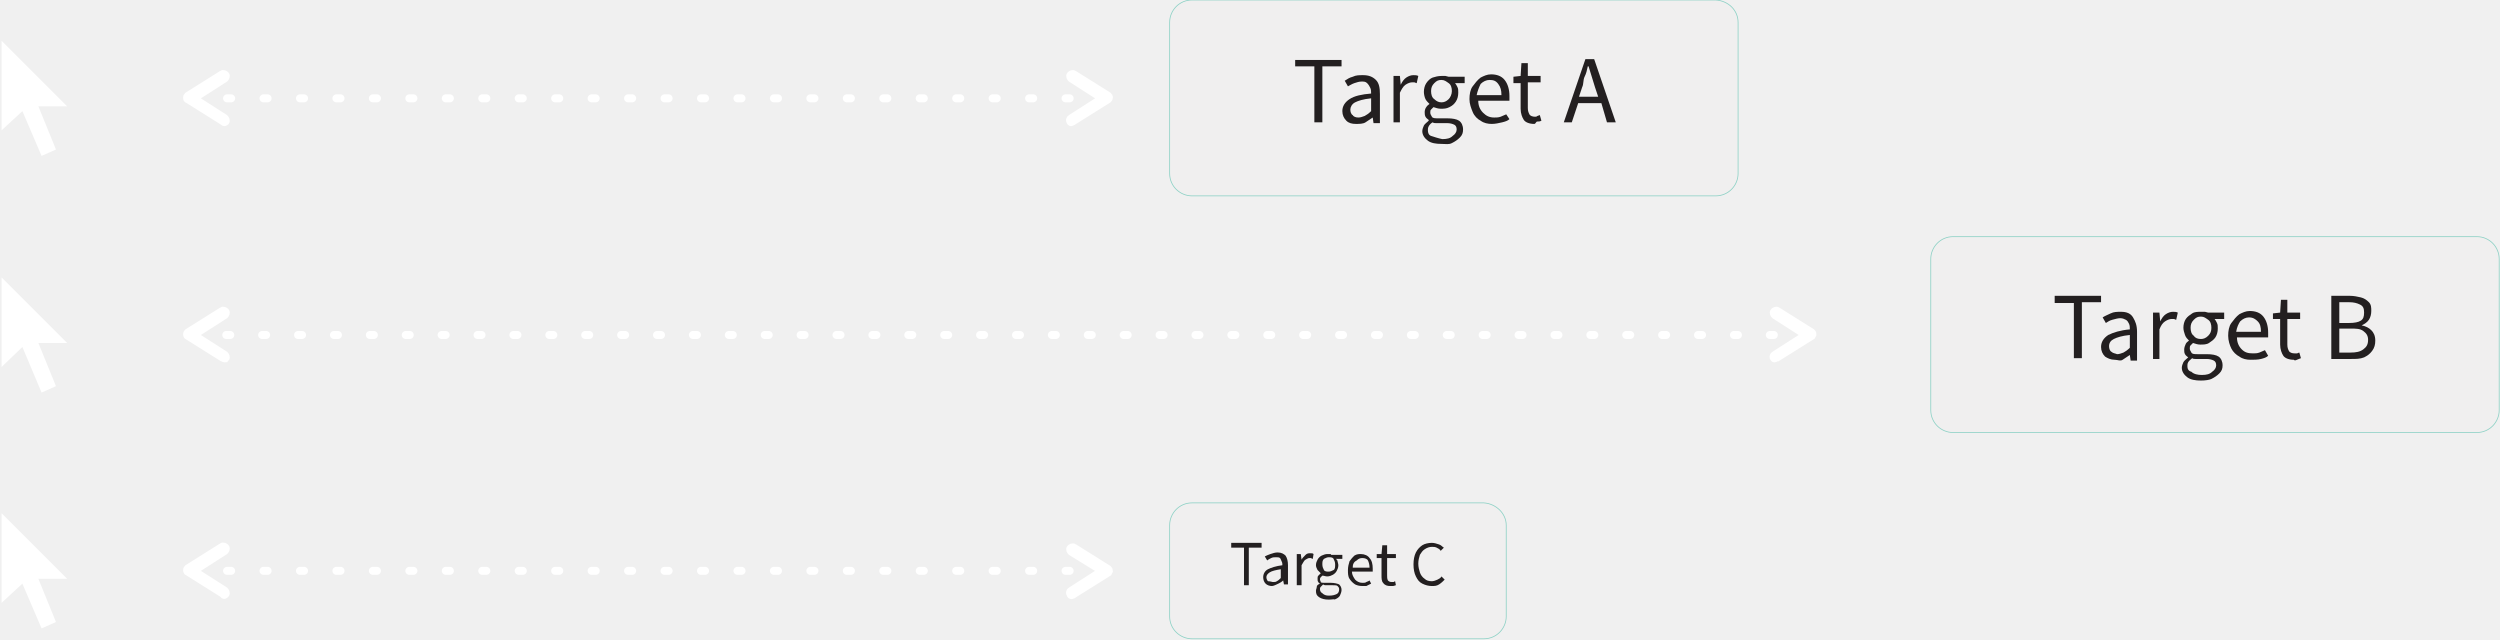
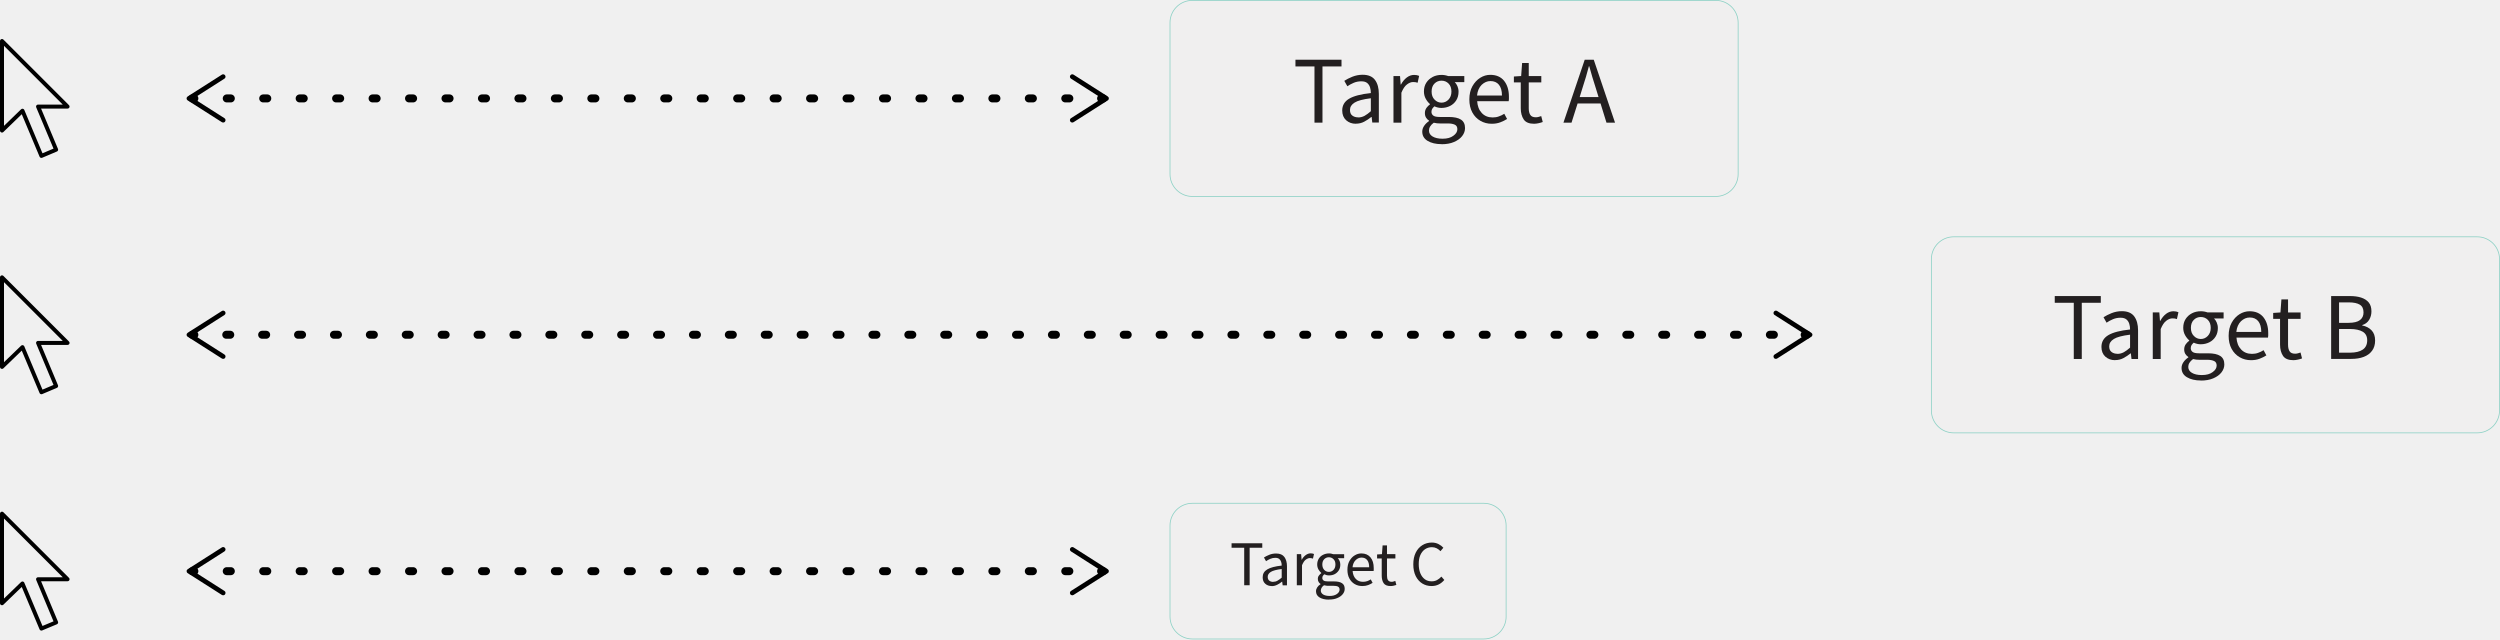
- <svg xmlns="http://www.w3.org/2000/svg" version="1.1" id="Layer_1" x="0px" y="0px" viewBox="0 0 312.7 80" style="enable-background:new 0 0 312.7 80;" xml:space="preserve">
-   <style type="text/css">
- 	.st0{fill:#F0EFEF;stroke:#8DD1C5;stroke-width:0.1;stroke-miterlimit:10;}
- 	.st1{fill:#FFFFFF;}
- 	.st2{fill:none;stroke:#FFFFFF;stroke-linecap:round;stroke-linejoin:round;}
- 	.st3{fill:none;stroke:#FFFFFF;stroke-linecap:round;stroke-linejoin:round;stroke-dasharray:0,0,0.51,4.05;}
- 	.st4{stroke:#FFFFFF;stroke-miterlimit:10;}
- 	.st5{fill:none;stroke:#FFFFFF;stroke-linecap:round;stroke-linejoin:round;stroke-dasharray:0,0,0.5,3.99;}
- 	.st6{fill:#231F20;}
- </style>
+ <svg xmlns="http://www.w3.org/2000/svg" viewBox="0 0 312.69 79.97">
  <g id="a">
-     <path class="st0" d="M217.4,2.8v18.9c0,1.5-1.2,2.8-2.8,2.8h-65.5c-1.5,0-2.8-1.2-2.8-2.8V2.8c0-1.5,1.2-2.8,2.8-2.8h65.5   C216.2,0.1,217.4,1.3,217.4,2.8z" />
-     <path class="st0" d="M312.6,32.4v18.9c0,1.5-1.2,2.8-2.8,2.8h-65.5c-1.5,0-2.8-1.2-2.8-2.8V32.4c0-1.5,1.2-2.8,2.8-2.8h65.5   C311.4,29.6,312.6,30.9,312.6,32.4z" />
-     <path class="st0" d="M188.4,65.7v11.4c0,1.5-1.2,2.8-2.8,2.8h-36.5c-1.5,0-2.8-1.2-2.8-2.8V65.7c0-1.5,1.2-2.8,2.8-2.8h36.5   C187.1,63,188.4,64.2,188.4,65.7z" />
+     <rect x="169.61" y="-23.22" width="24.52" height="71.06" rx="2.79" ry="2.79" transform="translate(194.18 -169.56) rotate(90)" fill="#f0efef" stroke="#8dd1c5" stroke-miterlimit="10" stroke-width=".1" />
+     <rect x="264.85" y="6.35" width="24.52" height="71.06" rx="2.79" ry="2.79" transform="translate(318.98 -235.23) rotate(90)" fill="#f0efef" stroke="#8dd1c5" stroke-miterlimit="10" stroke-width=".1" />
+     <rect x="158.88" y="50.42" width="16.97" height="42.04" rx="2.79" ry="2.79" transform="translate(238.8 -95.93) rotate(90)" fill="#f0efef" stroke="#8dd1c5" stroke-miterlimit="10" stroke-width=".1" />
  </g>
-   <polygon class="st1" points="8.4,13.3 0.2,5.1 0.2,16.3 2.8,13.9 5.2,19.5 7,18.7 4.8,13.3 " />
-   <g>
-     <line class="st2" x1="24.1" y1="12.3" x2="24.3" y2="12.3" />
-     <line class="st3" x1="28.4" y1="12.3" x2="135.7" y2="12.3" />
-     <line class="st2" x1="137.7" y1="12.3" x2="138" y2="12.3" />
-     <path class="st4" d="M28.2,15.2c0.1-0.1,0-0.3-0.1-0.4l-3.9-2.5l3.9-2.5c0.1-0.1,0.2-0.3,0.1-0.4c-0.1-0.1-0.3-0.2-0.4-0.1   l-4.3,2.7c-0.1,0.1-0.1,0.1-0.1,0.2s0,0.2,0.1,0.2l4.3,2.7c0,0,0.1,0.1,0.2,0.1C28,15.3,28.1,15.3,28.2,15.2z" />
-     <path class="st4" d="M133.9,15.2c-0.1-0.1-0.1-0.3,0.1-0.4l3.9-2.5L134,9.8c-0.1-0.1-0.2-0.3-0.1-0.4c0.1-0.1,0.3-0.2,0.4-0.1   l4.3,2.7c0.1,0.1,0.1,0.1,0.1,0.2s-0.1,0.2-0.1,0.2l-4.3,2.7c0,0-0.1,0.1-0.2,0.1C134,15.3,133.9,15.3,133.9,15.2z" />
-   </g>
-   <polygon class="st1" points="8.4,42.9 0.2,34.7 0.2,45.9 2.8,43.4 5.2,49.1 7,48.3 4.8,42.9 " />
-   <g>
-     <line class="st2" x1="24.1" y1="41.9" x2="24.3" y2="41.9" />
-     <line class="st5" x1="28.3" y1="41.9" x2="223.7" y2="41.9" />
-     <line class="st2" x1="225.7" y1="41.9" x2="226" y2="41.9" />
-     <path class="st4" d="M28.2,44.8c0.1-0.1,0-0.3-0.1-0.4l-3.9-2.5l3.9-2.5c0.1-0.1,0.2-0.3,0.1-0.4s-0.3-0.2-0.4-0.1l-4.3,2.7   c-0.1,0.1-0.1,0.2-0.1,0.2s0,0.2,0.1,0.2l4.3,2.7c0,0,0.1,0,0.2,0C28,44.9,28.1,44.8,28.2,44.8z" />
-     <path class="st4" d="M221.9,44.8c-0.1-0.1-0.1-0.3,0.1-0.4l3.9-2.5l-3.9-2.5c-0.1-0.1-0.2-0.3-0.1-0.4s0.3-0.2,0.4-0.1l4.3,2.7   c0.1,0.1,0.1,0.2,0.1,0.2s-0.1,0.2-0.1,0.2l-4.3,2.7c0,0-0.1,0-0.2,0C222,44.9,221.9,44.8,221.9,44.8z" />
-   </g>
-   <polygon class="st1" points="8.4,72.4 0.2,64.2 0.2,75.4 2.8,73 5.2,78.6 7,77.8 4.8,72.4 " />
-   <g>
-     <line class="st2" x1="24.1" y1="71.4" x2="24.3" y2="71.4" />
-     <line class="st3" x1="28.4" y1="71.4" x2="135.7" y2="71.4" />
-     <line class="st2" x1="137.7" y1="71.4" x2="138" y2="71.4" />
-     <path class="st4" d="M28.2,74.3c0.1-0.1,0-0.3-0.1-0.4l-3.9-2.5l3.9-2.5c0.1-0.1,0.2-0.3,0.1-0.4s-0.3-0.2-0.4-0.1l-4.3,2.7   c-0.1,0.1-0.1,0.2-0.1,0.2s0,0.2,0.1,0.2l4.3,2.7c0,0,0.1,0.1,0.2,0.1C28,74.5,28.1,74.4,28.2,74.3z" />
-     <path class="st4" d="M133.9,74.3c-0.1-0.1-0.1-0.3,0.1-0.4l3.9-2.5L134,69c-0.1-0.1-0.2-0.3-0.1-0.4c0.1-0.1,0.3-0.2,0.4-0.1   l4.3,2.7c0.1,0.1,0.1,0.2,0.1,0.2s-0.1,0.2-0.1,0.2l-4.3,2.7c0,0-0.1,0.1-0.2,0.1C134,74.5,133.9,74.4,133.9,74.3z" />
-   </g>
-   <g>
-     <path class="st6" d="M164.4,15.3v-7H162V7.5h5.8v0.8h-2.4v7H164.4L164.4,15.3z" />
-     <path class="st6" d="M169.6,15.5c-0.5,0-0.9-0.1-1.2-0.4c-0.3-0.3-0.5-0.7-0.5-1.2c0-0.6,0.3-1.1,0.9-1.5s1.5-0.6,2.7-0.7   c0-0.2,0-0.5-0.1-0.7c-0.1-0.2-0.2-0.4-0.4-0.6s-0.4-0.2-0.7-0.2s-0.6,0.1-0.9,0.2s-0.6,0.3-0.8,0.4l-0.4-0.7   c0.3-0.2,0.6-0.4,1-0.5c0.4-0.2,0.8-0.2,1.3-0.2c0.7,0,1.2,0.2,1.6,0.6s0.5,1,0.5,1.8v3.6h-0.8l-0.1-0.7h0   c-0.3,0.2-0.6,0.4-0.9,0.6S170,15.5,169.6,15.5L169.6,15.5z M169.9,14.7c0.3,0,0.5-0.1,0.8-0.2c0.2-0.1,0.5-0.3,0.8-0.6v-1.6   c-1,0.1-1.6,0.3-2,0.5c-0.4,0.2-0.6,0.6-0.6,0.9c0,0.3,0.1,0.6,0.3,0.7C169.3,14.6,169.6,14.7,169.9,14.7L169.9,14.7z" />
-     <path class="st6" d="M174.3,15.3V9.5h0.8l0.1,1.1h0c0.2-0.4,0.4-0.7,0.7-0.9s0.6-0.3,0.9-0.3c0.2,0,0.4,0,0.6,0.1l-0.2,0.9   c-0.1,0-0.2-0.1-0.3-0.1s-0.2,0-0.3,0c-0.2,0-0.5,0.1-0.8,0.3c-0.3,0.2-0.5,0.6-0.7,1v3.7L174.3,15.3L174.3,15.3z" />
-     <path class="st6" d="M180.3,18c-0.7,0-1.3-0.1-1.7-0.4s-0.7-0.7-0.7-1.2c0-0.2,0.1-0.5,0.2-0.7c0.1-0.2,0.4-0.4,0.6-0.6v-0.1   c-0.1-0.1-0.3-0.2-0.4-0.4c-0.1-0.2-0.1-0.4-0.1-0.6c0-0.2,0.1-0.5,0.2-0.6c0.1-0.2,0.3-0.3,0.4-0.4V13c-0.2-0.2-0.4-0.4-0.5-0.6   s-0.2-0.6-0.2-0.9c0-0.4,0.1-0.8,0.3-1.1s0.5-0.6,0.8-0.7s0.7-0.2,1.1-0.2c0.2,0,0.3,0,0.5,0c0.1,0,0.3,0.1,0.4,0.1h2v0.8h-1.2   c0.1,0.1,0.2,0.3,0.3,0.5s0.1,0.4,0.1,0.7c0,0.4-0.1,0.8-0.3,1.1c-0.2,0.3-0.4,0.5-0.8,0.7s-0.7,0.2-1.1,0.2   c-0.3,0-0.6-0.1-0.9-0.2c-0.1,0.1-0.2,0.2-0.3,0.3c-0.1,0.1-0.1,0.2-0.1,0.4c0,0.2,0.1,0.3,0.2,0.5s0.4,0.2,0.8,0.2h1.1   c0.7,0,1.2,0.1,1.5,0.3s0.5,0.6,0.5,1.1c0,0.4-0.1,0.7-0.4,1s-0.6,0.5-1,0.7S180.9,18,180.3,18L180.3,18z M180.4,17.4   c0.6,0,1-0.1,1.3-0.4c0.3-0.2,0.5-0.5,0.5-0.8c0-0.3-0.1-0.5-0.3-0.6s-0.5-0.2-0.9-0.2h-1c-0.1,0-0.2,0-0.4,0c-0.1,0-0.3,0-0.4-0.1   c-0.2,0.1-0.4,0.3-0.5,0.5s-0.1,0.3-0.1,0.5c0,0.3,0.1,0.6,0.4,0.7S179.9,17.3,180.4,17.4L180.4,17.4z M180.3,12.8   c0.3,0,0.6-0.1,0.9-0.4c0.2-0.2,0.4-0.6,0.4-1s-0.1-0.8-0.4-1s-0.5-0.4-0.9-0.4s-0.6,0.1-0.9,0.4s-0.4,0.6-0.4,1s0.1,0.8,0.4,1   C179.7,12.7,180,12.8,180.3,12.8L180.3,12.8z" />
-     <path class="st6" d="M186.6,15.5c-0.5,0-1-0.1-1.4-0.4c-0.4-0.2-0.8-0.6-1-1.1s-0.4-1-0.4-1.6s0.1-1.2,0.4-1.6s0.6-0.8,1-1.1   c0.4-0.2,0.8-0.4,1.3-0.4c0.7,0,1.3,0.2,1.7,0.7c0.4,0.5,0.6,1.2,0.6,2c0,0.1,0,0.2,0,0.3s0,0.2,0,0.3h-3.9c0,0.6,0.2,1.1,0.6,1.5   s0.8,0.6,1.4,0.6c0.3,0,0.5,0,0.8-0.1c0.2-0.1,0.5-0.2,0.7-0.3l0.4,0.6c-0.2,0.2-0.5,0.3-0.9,0.4S187,15.5,186.6,15.5z M184.7,11.9   h3.1c0-0.6-0.1-1-0.4-1.4s-0.6-0.5-1.1-0.5c-0.4,0-0.8,0.2-1.1,0.5C185,10.9,184.8,11.4,184.7,11.9L184.7,11.9z" />
-     <path class="st6" d="M191.9,15.5c-0.6,0-1.1-0.2-1.3-0.5s-0.4-0.8-0.4-1.4v-3.2h-0.9V9.6l0.9-0.1l0.1-1.6h0.8v1.6h1.6v0.8h-1.6v3.2   c0,0.4,0.1,0.6,0.2,0.8c0.1,0.2,0.4,0.3,0.7,0.3c0.1,0,0.2,0,0.3-0.1c0.1,0,0.2-0.1,0.3-0.1l0.2,0.7c-0.2,0.1-0.3,0.1-0.5,0.1   S192.1,15.5,191.9,15.5z" />
-     <path class="st6" d="M195.6,15.3l2.7-7.9h1.1l2.7,7.9h-1.1l-0.7-2.4h-2.9l-0.8,2.4H195.6L195.6,15.3z M197.9,10.9l-0.4,1.2h2.4   l-0.4-1.2c-0.1-0.4-0.3-0.9-0.4-1.3c-0.1-0.4-0.3-0.9-0.4-1.3h-0.1c-0.1,0.5-0.2,0.9-0.4,1.3S198.1,10.5,197.9,10.9z" />
-   </g>
-   <g>
-     <path class="st6" d="M259.4,44.9v-7H257V37h5.8v0.8h-2.4v7H259.4L259.4,44.9z" />
-     <path class="st6" d="M264.5,45c-0.5,0-0.9-0.2-1.2-0.4c-0.3-0.3-0.5-0.7-0.5-1.2c0-0.6,0.3-1.1,0.9-1.5c0.6-0.3,1.5-0.6,2.7-0.7   c0-0.2,0-0.5-0.1-0.7c-0.1-0.2-0.2-0.4-0.4-0.5c-0.2-0.1-0.4-0.2-0.7-0.2s-0.6,0.1-1,0.2s-0.6,0.3-0.8,0.4l-0.4-0.7   c0.3-0.2,0.6-0.3,1-0.5c0.4-0.2,0.8-0.2,1.3-0.2c0.7,0,1.2,0.2,1.5,0.7s0.5,1,0.5,1.8v3.6h-0.8l-0.1-0.7h0   c-0.3,0.2-0.6,0.4-0.9,0.6S264.9,45,264.5,45L264.5,45z M264.8,44.3c0.3,0,0.5-0.1,0.8-0.2c0.2-0.1,0.5-0.3,0.8-0.6v-1.6   c-1,0.1-1.6,0.3-2,0.5c-0.4,0.2-0.6,0.5-0.6,0.9c0,0.3,0.1,0.6,0.3,0.7C264.3,44.2,264.6,44.2,264.8,44.3L264.8,44.3z" />
-     <path class="st6" d="M269.3,44.9v-5.8h0.8l0.1,1.1h0c0.2-0.4,0.4-0.7,0.7-0.9s0.6-0.3,0.9-0.3c0.2,0,0.4,0,0.6,0.1l-0.2,0.9   c-0.1,0-0.2-0.1-0.3-0.1s-0.2,0-0.3,0c-0.2,0-0.5,0.1-0.8,0.3c-0.3,0.2-0.5,0.5-0.7,1v3.7H269.3L269.3,44.9z" />
-     <path class="st6" d="M275.3,47.6c-0.7,0-1.3-0.1-1.7-0.4s-0.7-0.7-0.7-1.2c0-0.2,0.1-0.5,0.2-0.7c0.1-0.2,0.4-0.4,0.6-0.6v0   c-0.1-0.1-0.3-0.2-0.4-0.4s-0.1-0.3-0.1-0.6c0-0.2,0.1-0.5,0.2-0.7c0.1-0.2,0.3-0.3,0.4-0.4v0c-0.2-0.2-0.4-0.4-0.5-0.7   s-0.2-0.6-0.2-0.9c0-0.4,0.1-0.8,0.3-1.1s0.5-0.5,0.8-0.7s0.7-0.2,1.1-0.2c0.2,0,0.3,0,0.5,0c0.1,0,0.3,0.1,0.4,0.1h2v0.8h-1.2   c0.1,0.1,0.2,0.3,0.3,0.5s0.1,0.4,0.1,0.7c0,0.4-0.1,0.8-0.3,1.1c-0.2,0.3-0.5,0.5-0.8,0.7c-0.3,0.2-0.7,0.2-1.1,0.2   c-0.3,0-0.6-0.1-0.9-0.2c-0.1,0.1-0.2,0.2-0.3,0.3c-0.1,0.1-0.1,0.2-0.1,0.4c0,0.2,0.1,0.3,0.2,0.5s0.4,0.2,0.8,0.2h1.1   c0.7,0,1.2,0.1,1.5,0.3s0.5,0.6,0.5,1.1c0,0.4-0.1,0.7-0.4,1s-0.6,0.5-1,0.7C276.4,47.5,275.9,47.6,275.3,47.6L275.3,47.6z    M275.4,46.9c0.6,0,1-0.1,1.3-0.4c0.3-0.2,0.5-0.5,0.5-0.8c0-0.3-0.1-0.5-0.3-0.6s-0.5-0.2-0.9-0.2h-1c-0.1,0-0.2,0-0.4,0   c-0.1,0-0.3,0-0.4-0.1c-0.2,0.2-0.4,0.3-0.5,0.5s-0.1,0.3-0.1,0.5c0,0.3,0.1,0.6,0.5,0.7C274.4,46.8,274.9,46.9,275.4,46.9   L275.4,46.9z M275.3,42.4c0.3,0,0.6-0.1,0.9-0.4s0.4-0.6,0.4-1s-0.1-0.8-0.4-1s-0.5-0.4-0.9-0.4s-0.6,0.1-0.9,0.4s-0.4,0.6-0.4,1   s0.1,0.8,0.4,1C274.6,42.3,274.9,42.4,275.3,42.4z" />
-     <path class="st6" d="M281.5,45c-0.5,0-1-0.1-1.4-0.4c-0.4-0.2-0.8-0.6-1-1s-0.4-1-0.4-1.6s0.1-1.2,0.4-1.6s0.6-0.8,1-1.1   c0.4-0.2,0.8-0.4,1.3-0.4c0.7,0,1.3,0.2,1.7,0.7c0.4,0.5,0.6,1.2,0.6,2c0,0.1,0,0.2,0,0.3s0,0.2,0,0.3h-3.9c0,0.6,0.2,1.1,0.6,1.5   c0.4,0.4,0.8,0.5,1.4,0.5c0.3,0,0.5,0,0.8-0.1c0.2-0.1,0.5-0.2,0.7-0.3l0.4,0.7c-0.2,0.2-0.5,0.3-0.9,0.4S281.9,45,281.5,45   L281.5,45z M279.7,41.5h3.1c0-0.6-0.1-1-0.4-1.3s-0.6-0.5-1.1-0.5c-0.4,0-0.8,0.2-1.1,0.5C280,40.5,279.8,40.9,279.7,41.5z" />
-     <path class="st6" d="M286.9,45c-0.6,0-1.1-0.2-1.3-0.5s-0.4-0.8-0.4-1.4v-3.2h-0.9v-0.7l0.9-0.1l0.1-1.6h0.8v1.6h1.6v0.8h-1.6v3.2   c0,0.4,0.1,0.6,0.2,0.8c0.1,0.2,0.4,0.3,0.7,0.3c0.1,0,0.2,0,0.3,0c0.1,0,0.2-0.1,0.3-0.1l0.2,0.7c-0.2,0.1-0.3,0.1-0.5,0.2   S287,45.1,286.9,45L286.9,45z" />
-     <path class="st6" d="M291.6,44.9V37h2.3c0.5,0,1,0.1,1.4,0.2c0.4,0.1,0.7,0.3,1,0.6s0.3,0.7,0.3,1.1c0,0.4-0.1,0.8-0.3,1.1   c-0.2,0.3-0.5,0.5-0.9,0.7v0c0.5,0.1,0.9,0.3,1.2,0.6s0.5,0.7,0.5,1.3c0,0.5-0.1,0.9-0.4,1.3s-0.6,0.6-1,0.8   c-0.5,0.2-1,0.2-1.6,0.2L291.6,44.9L291.6,44.9z M292.6,40.4h1.2c0.7,0,1.2-0.1,1.5-0.3c0.3-0.2,0.4-0.5,0.4-1c0-0.5-0.1-0.8-0.5-1   s-0.8-0.3-1.4-0.3h-1.2L292.6,40.4L292.6,40.4z M292.6,44.1h1.4c0.7,0,1.2-0.1,1.6-0.4s0.6-0.6,0.6-1.2c0-0.5-0.2-0.8-0.6-1.1   s-0.9-0.3-1.6-0.3h-1.4L292.6,44.1L292.6,44.1z" />
-   </g>
-   <g>
-     <path class="st6" d="M155.6,73.2v-4.7H154v-0.6h3.8v0.6h-1.6v4.7H155.6L155.6,73.2z" />
-     <path class="st6" d="M159.1,73.3c-0.3,0-0.6-0.1-0.8-0.3c-0.2-0.2-0.3-0.5-0.3-0.8c0-0.4,0.2-0.8,0.6-1s1-0.4,1.8-0.5   c0-0.2,0-0.3-0.1-0.5s-0.1-0.3-0.2-0.4c-0.1-0.1-0.3-0.1-0.5-0.1c-0.2,0-0.4,0-0.6,0.1s-0.4,0.2-0.5,0.3l-0.3-0.5   c0.2-0.1,0.4-0.2,0.7-0.3s0.6-0.2,0.9-0.2c0.5,0,0.8,0.2,1,0.4c0.2,0.3,0.3,0.7,0.3,1.2v2.4h-0.5l-0.1-0.5h0   c-0.2,0.2-0.4,0.3-0.6,0.4S159.3,73.3,159.1,73.3L159.1,73.3z M159.2,72.8c0.2,0,0.4,0,0.5-0.1c0.2-0.1,0.3-0.2,0.5-0.4v-1.1   c-0.6,0.1-1.1,0.2-1.4,0.4s-0.4,0.4-0.4,0.6c0,0.2,0.1,0.4,0.2,0.5C158.9,72.7,159.1,72.8,159.2,72.8L159.2,72.8z" />
-     <path class="st6" d="M162.2,73.2v-3.9h0.5l0.1,0.7h0c0.1-0.2,0.3-0.4,0.5-0.6s0.4-0.2,0.6-0.2c0.2,0,0.3,0,0.4,0.1l-0.1,0.6   c-0.1,0-0.1,0-0.2-0.1c-0.1,0-0.1,0-0.2,0c-0.2,0-0.3,0.1-0.5,0.2s-0.3,0.4-0.5,0.7v2.5L162.2,73.2L162.2,73.2z" />
-     <path class="st6" d="M166.2,75c-0.5,0-0.9-0.1-1.2-0.3s-0.4-0.4-0.4-0.8c0-0.2,0.1-0.3,0.1-0.5s0.2-0.3,0.4-0.4v0   c-0.1-0.1-0.2-0.1-0.2-0.2c-0.1-0.1-0.1-0.2-0.1-0.4c0-0.2,0-0.3,0.1-0.4s0.2-0.2,0.3-0.3v0c-0.1-0.1-0.2-0.2-0.4-0.4   c-0.1-0.2-0.2-0.4-0.2-0.6c0-0.3,0.1-0.5,0.2-0.7c0.1-0.2,0.3-0.4,0.5-0.5c0.2-0.1,0.5-0.2,0.7-0.2c0.1,0,0.2,0,0.3,0   c0.1,0,0.2,0,0.2,0.1h1.4v0.5h-0.8c0.1,0.1,0.2,0.2,0.2,0.3s0.1,0.3,0.1,0.5c0,0.3-0.1,0.5-0.2,0.7s-0.3,0.4-0.5,0.5   c-0.2,0.1-0.4,0.2-0.7,0.2c-0.2,0-0.4-0.1-0.6-0.1c-0.1,0.1-0.1,0.1-0.2,0.2c-0.1,0.1-0.1,0.2-0.1,0.3c0,0.1,0.1,0.2,0.1,0.3   s0.3,0.1,0.5,0.1h0.8c0.4,0,0.8,0.1,1,0.2c0.2,0.2,0.3,0.4,0.3,0.7c0,0.2-0.1,0.5-0.2,0.7s-0.4,0.4-0.7,0.5   C167,74.9,166.6,75,166.2,75L166.2,75z M166.3,74.5c0.4,0,0.7-0.1,0.9-0.2s0.3-0.3,0.3-0.6c0-0.2-0.1-0.3-0.2-0.4s-0.3-0.1-0.6-0.1   h-0.7c-0.1,0-0.2,0-0.2,0s-0.2,0-0.3-0.1c-0.1,0.1-0.2,0.2-0.3,0.3s-0.1,0.2-0.1,0.3c0,0.2,0.1,0.4,0.3,0.5   C165.7,74.5,166,74.5,166.3,74.5L166.3,74.5z M166.2,71.5c0.2,0,0.4-0.1,0.6-0.2s0.2-0.4,0.2-0.7s-0.1-0.5-0.2-0.7   s-0.4-0.2-0.6-0.2s-0.4,0.1-0.6,0.2c-0.2,0.2-0.2,0.4-0.2,0.7s0.1,0.5,0.2,0.7S166,71.5,166.2,71.5z" />
-     <path class="st6" d="M170.4,73.3c-0.4,0-0.7-0.1-0.9-0.2c-0.3-0.2-0.5-0.4-0.7-0.7c-0.2-0.3-0.2-0.7-0.2-1.1s0.1-0.8,0.2-1.1   c0.2-0.3,0.4-0.5,0.6-0.7c0.3-0.2,0.6-0.2,0.8-0.2c0.5,0,0.9,0.2,1.1,0.5c0.3,0.3,0.4,0.8,0.4,1.3c0,0.1,0,0.1,0,0.2   c0,0.1,0,0.1,0,0.2h-2.6c0,0.4,0.2,0.7,0.4,1c0.2,0.2,0.5,0.4,0.9,0.4c0.2,0,0.4,0,0.5-0.1c0.2-0.1,0.3-0.1,0.4-0.2l0.2,0.4   c-0.2,0.1-0.4,0.2-0.6,0.3C170.9,73.3,170.7,73.3,170.4,73.3L170.4,73.3z M169.2,71h2.1c0-0.4-0.1-0.7-0.2-0.9s-0.4-0.3-0.7-0.3   c-0.3,0-0.5,0.1-0.7,0.3C169.3,70.3,169.2,70.6,169.2,71z" />
-     <path class="st6" d="M173.9,73.3c-0.4,0-0.7-0.1-0.9-0.4c-0.2-0.2-0.2-0.6-0.2-0.9v-2.2h-0.6v-0.5l0.6,0l0.1-1.1h0.6v1.1h1.1v0.5   h-1.1V72c0,0.2,0,0.4,0.1,0.6c0.1,0.1,0.2,0.2,0.5,0.2c0.1,0,0.1,0,0.2,0s0.1-0.1,0.2-0.1l0.1,0.5c-0.1,0-0.2,0.1-0.4,0.1   S174.1,73.3,173.9,73.3L173.9,73.3z" />
-     <path class="st6" d="M179.1,73.3c-0.4,0-0.8-0.1-1.2-0.3s-0.6-0.5-0.8-0.9c-0.2-0.4-0.3-0.9-0.3-1.5s0.1-1.1,0.3-1.5   c0.2-0.4,0.5-0.7,0.8-0.9s0.8-0.3,1.2-0.3c0.3,0,0.6,0.1,0.9,0.2s0.4,0.3,0.6,0.4l-0.4,0.4c-0.1-0.2-0.3-0.3-0.5-0.4   c-0.2-0.1-0.4-0.1-0.6-0.1c-0.3,0-0.6,0.1-0.9,0.3s-0.4,0.4-0.6,0.7c-0.1,0.3-0.2,0.7-0.2,1.1s0.1,0.8,0.2,1.1   c0.1,0.3,0.3,0.6,0.6,0.8c0.2,0.2,0.5,0.3,0.9,0.3c0.2,0,0.5-0.1,0.7-0.2s0.4-0.2,0.5-0.4l0.4,0.4c-0.2,0.2-0.4,0.4-0.7,0.6   S179.4,73.3,179.1,73.3L179.1,73.3z" />
+   <g id="b">
+     <polygon points="8.45 13.33 .25 5.13 .25 16.33 2.81 13.85 5.18 19.5 7.02 18.72 4.76 13.33 8.45 13.33" fill="none" stroke="#010101" stroke-linecap="round" stroke-linejoin="round" stroke-width=".5" />
+     <g>
+       <line x1="24.06" y1="12.31" x2="24.31" y2="12.31" fill="none" stroke="#000" stroke-linecap="round" stroke-linejoin="round" />
+       <line x1="28.36" y1="12.31" x2="135.7" y2="12.31" fill="none" stroke="#000" stroke-dasharray="0 0 .51 4.05" stroke-linecap="round" stroke-linejoin="round" />
+       <line x1="137.72" y1="12.31" x2="137.97" y2="12.31" fill="none" stroke="#000" stroke-linecap="round" stroke-linejoin="round" />
+       <path d="M28.16,15.19c.09-.14,.05-.33-.09-.41l-3.87-2.47,3.87-2.47c.14-.09,.18-.27,.09-.41-.09-.14-.28-.18-.41-.09l-4.27,2.72c-.09,.06-.14,.15-.14,.25s.05,.2,.14,.25l4.27,2.72s.11,.05,.16,.05c.1,0,.2-.05,.25-.14Z" />
+       <path d="M133.87,15.19c-.09-.14-.05-.33,.09-.41l3.87-2.47-3.87-2.47c-.14-.09-.18-.27-.09-.41,.09-.14,.28-.18,.41-.09l4.27,2.72c.09,.06,.14,.15,.14,.25s-.05,.2-.14,.25l-4.27,2.72s-.11,.05-.16,.05c-.1,0-.2-.05-.25-.14Z" />
+     </g>
+     <polygon points="8.45 42.89 .25 34.69 .25 45.89 2.81 43.42 5.18 49.06 7.02 48.28 4.76 42.89 8.45 42.89" fill="none" stroke="#010101" stroke-linecap="round" stroke-linejoin="round" stroke-width=".5" />
+     <g>
+       <line x1="24.06" y1="41.87" x2="24.31" y2="41.87" fill="none" stroke="#000" stroke-linecap="round" stroke-linejoin="round" />
+       <line x1="28.3" y1="41.87" x2="223.73" y2="41.87" fill="none" stroke="#000" stroke-dasharray="0 0 .5 3.99" stroke-linecap="round" stroke-linejoin="round" />
+       <line x1="225.72" y1="41.87" x2="225.97" y2="41.87" fill="none" stroke="#000" stroke-linecap="round" stroke-linejoin="round" />
+       <path d="M28.16,44.75c.09-.14,.05-.33-.09-.41l-3.87-2.47,3.87-2.47c.14-.09,.18-.27,.09-.41s-.28-.18-.41-.09l-4.27,2.72c-.09,.06-.14,.15-.14,.25s.05,.2,.14,.25l4.27,2.72s.11,.05,.16,.05c.1,0,.2-.05,.25-.14Z" />
+       <path d="M221.87,44.75c-.09-.14-.05-.33,.09-.41l3.87-2.47-3.87-2.47c-.14-.09-.18-.27-.09-.41,.09-.14,.28-.18,.41-.09l4.27,2.72c.09,.06,.14,.15,.14,.25s-.05,.2-.14,.25l-4.27,2.72s-.11,.05-.16,.05c-.1,0-.2-.05-.25-.14Z" />
+     </g>
+     <polygon points="8.45 72.45 .25 64.25 .25 75.45 2.81 72.98 5.18 78.62 7.02 77.85 4.76 72.45 8.45 72.45" fill="none" stroke="#010101" stroke-linecap="round" stroke-linejoin="round" stroke-width=".5" />
+     <g>
+       <line x1="24.06" y1="71.44" x2="24.31" y2="71.44" fill="none" stroke="#000" stroke-linecap="round" stroke-linejoin="round" />
+       <line x1="28.36" y1="71.44" x2="135.7" y2="71.44" fill="none" stroke="#000" stroke-dasharray="0 0 .51 4.05" stroke-linecap="round" stroke-linejoin="round" />
+       <line x1="137.72" y1="71.44" x2="137.97" y2="71.44" fill="none" stroke="#000" stroke-linecap="round" stroke-linejoin="round" />
+       <path d="M28.16,74.32c.09-.14,.05-.33-.09-.41l-3.87-2.47,3.87-2.47c.14-.09,.18-.27,.09-.41s-.28-.18-.41-.09l-4.27,2.72c-.09,.06-.14,.15-.14,.25s.05,.2,.14,.25l4.27,2.72s.11,.05,.16,.05c.1,0,.2-.05,.25-.14Z" />
+       <path d="M133.87,74.32c-.09-.14-.05-.33,.09-.41l3.87-2.47-3.87-2.47c-.14-.09-.18-.27-.09-.41,.09-.14,.28-.18,.41-.09l4.27,2.72c.09,.06,.14,.15,.14,.25s-.05,.2-.14,.25l-4.27,2.72s-.11,.05-.16,.05c-.1,0-.2-.05-.25-.14Z" />
+     </g>
+     <g>
+       <path d="M164.41,15.34v-7.03h-2.38v-.84h5.76v.84h-2.38v7.03h-1.01Z" fill="#231f20" />
+       <path d="M169.59,15.48c-.49,0-.89-.15-1.22-.44-.32-.29-.49-.7-.49-1.22,0-.64,.29-1.13,.86-1.47,.57-.34,1.48-.58,2.72-.71,0-.25-.03-.48-.1-.71-.07-.22-.19-.41-.36-.55-.17-.14-.42-.21-.74-.21s-.65,.06-.95,.19-.56,.27-.79,.43l-.38-.68c.27-.18,.61-.35,1-.51,.4-.16,.83-.25,1.29-.25,.71,0,1.23,.22,1.55,.65s.48,1.02,.48,1.75v3.58h-.82l-.08-.7h-.04c-.27,.22-.57,.42-.89,.59s-.67,.25-1.04,.25Zm.29-.79c.28,0,.54-.07,.79-.2,.25-.14,.51-.33,.79-.58v-1.62c-.97,.12-1.65,.3-2.03,.54-.39,.24-.58,.55-.58,.92,0,.33,.1,.57,.3,.71,.2,.15,.44,.22,.73,.22Z" fill="#231f20" />
+       <path d="M174.29,15.34v-5.83h.82l.08,1.06h.04c.2-.37,.44-.66,.73-.88,.29-.22,.6-.32,.92-.32,.23,0,.44,.04,.62,.12l-.19,.86c-.1-.03-.18-.06-.26-.07s-.18-.02-.3-.02c-.25,0-.51,.1-.77,.3-.27,.2-.5,.55-.7,1.04v3.74h-.98Z" fill="#231f20" />
+       <path d="M180.3,18.03c-.71,0-1.29-.14-1.74-.41s-.67-.66-.67-1.16c0-.25,.08-.49,.23-.71,.15-.23,.36-.43,.62-.61v-.05c-.14-.09-.27-.21-.37-.37-.1-.16-.15-.35-.15-.58,0-.25,.07-.46,.2-.65,.14-.18,.28-.33,.43-.43v-.05c-.19-.16-.37-.38-.52-.65s-.23-.58-.23-.92c0-.42,.1-.79,.3-1.1s.47-.55,.8-.72,.7-.25,1.09-.25c.16,0,.31,.01,.46,.04,.14,.03,.27,.06,.37,.1h2.03v.76h-1.2c.14,.13,.25,.3,.34,.51s.14,.44,.14,.69c0,.42-.1,.78-.29,1.08-.19,.3-.45,.54-.77,.7-.32,.16-.68,.25-1.08,.25-.31,0-.6-.07-.88-.2-.1,.09-.19,.19-.26,.29-.07,.11-.11,.24-.11,.4,0,.18,.07,.34,.22,.46,.15,.12,.42,.18,.81,.18h1.13c.68,0,1.19,.11,1.53,.33,.34,.22,.51,.57,.51,1.06,0,.36-.12,.69-.36,1s-.58,.55-1.02,.74c-.44,.19-.96,.28-1.57,.28Zm.14-.68c.56,0,1.01-.12,1.34-.37,.34-.24,.5-.52,.5-.82,0-.27-.1-.46-.31-.56s-.49-.16-.87-.16h-1.01c-.11,0-.23,0-.37-.02-.13-.02-.26-.04-.39-.07-.21,.15-.36,.31-.46,.48s-.14,.34-.14,.5c0,.31,.15,.56,.45,.74,.3,.18,.71,.28,1.24,.28Zm-.14-4.51c.34,0,.63-.13,.87-.38,.24-.25,.37-.59,.37-1.01s-.12-.76-.36-1-.53-.36-.88-.36-.64,.12-.88,.36-.36,.57-.36,1,.12,.76,.37,1.01c.24,.25,.53,.38,.87,.38Z" fill="#231f20" />
+       <path d="M186.58,15.48c-.52,0-.99-.12-1.42-.37-.42-.24-.76-.59-1.01-1.05s-.37-1-.37-1.63,.13-1.19,.38-1.64,.58-.81,.98-1.06c.4-.25,.82-.37,1.26-.37,.74,0,1.32,.25,1.72,.74,.4,.5,.61,1.16,.61,1.99,0,.1,0,.21,0,.31s-.01,.19-.03,.26h-3.94c.04,.62,.23,1.11,.58,1.48,.35,.37,.8,.55,1.36,.55,.28,0,.54-.04,.77-.13,.24-.08,.46-.19,.68-.33l.35,.65c-.25,.16-.53,.3-.85,.42-.32,.12-.67,.18-1.07,.18Zm-1.84-3.53h3.12c0-.59-.13-1.04-.38-1.35s-.61-.46-1.06-.46c-.41,0-.77,.16-1.1,.47-.32,.32-.52,.76-.58,1.34Z" fill="#231f20" />
+       <path d="M191.88,15.48c-.62,0-1.06-.18-1.3-.54s-.37-.83-.37-1.4v-3.23h-.86v-.74l.91-.06,.12-1.63h.83v1.63h1.57v.8h-1.57v3.24c0,.36,.07,.64,.2,.83,.13,.2,.37,.29,.7,.29,.1,0,.22-.02,.34-.05,.12-.04,.23-.07,.32-.1l.19,.74c-.16,.06-.33,.11-.52,.15-.19,.04-.37,.07-.56,.07Z" fill="#231f20" />
+       <path d="M195.55,15.34l2.66-7.87h1.13l2.66,7.87h-1.07l-.74-2.4h-2.87l-.76,2.4h-1.02Zm2.4-4.4l-.37,1.2h2.36l-.37-1.2c-.14-.44-.28-.88-.41-1.31-.13-.44-.26-.88-.38-1.34h-.05c-.12,.46-.24,.9-.37,1.34s-.26,.87-.41,1.31Z" fill="#231f20" />
+     </g>
+     <g>
+       <path d="M259.38,44.9v-7.03h-2.38v-.84h5.76v.84h-2.38v7.03h-1.01Z" fill="#231f20" />
+       <path d="M264.55,45.05c-.49,0-.89-.15-1.22-.44-.32-.29-.49-.7-.49-1.22,0-.64,.29-1.13,.86-1.47,.57-.34,1.48-.58,2.72-.71,0-.25-.03-.48-.1-.71-.07-.22-.19-.41-.36-.55-.17-.14-.42-.21-.74-.21s-.65,.06-.95,.19-.56,.27-.79,.43l-.38-.68c.27-.18,.61-.35,1-.51,.4-.16,.83-.25,1.29-.25,.71,0,1.23,.22,1.55,.65s.48,1.02,.48,1.75v3.58h-.82l-.08-.7h-.04c-.27,.22-.57,.42-.89,.59s-.67,.25-1.04,.25Zm.29-.79c.28,0,.54-.07,.79-.2,.25-.14,.51-.33,.79-.58v-1.62c-.97,.12-1.65,.3-2.03,.54-.39,.24-.58,.55-.58,.92,0,.33,.1,.57,.3,.71,.2,.15,.44,.22,.73,.22Z" fill="#231f20" />
+       <path d="M269.26,44.9v-5.83h.82l.08,1.06h.04c.2-.37,.44-.66,.73-.88,.29-.22,.6-.32,.92-.32,.23,0,.44,.04,.62,.12l-.19,.86c-.1-.03-.18-.06-.26-.07s-.18-.02-.3-.02c-.25,0-.51,.1-.77,.3-.27,.2-.5,.55-.7,1.04v3.74h-.98Z" fill="#231f20" />
+       <path d="M275.27,47.59c-.71,0-1.29-.14-1.74-.41s-.67-.66-.67-1.16c0-.25,.08-.49,.23-.71,.15-.23,.36-.43,.62-.61v-.05c-.14-.09-.27-.21-.37-.37-.1-.16-.15-.35-.15-.58,0-.25,.07-.46,.2-.65,.14-.18,.28-.33,.43-.43v-.05c-.19-.16-.37-.38-.52-.65s-.23-.58-.23-.92c0-.42,.1-.79,.3-1.1s.47-.55,.8-.72,.7-.25,1.09-.25c.16,0,.31,.01,.46,.04,.14,.03,.27,.06,.37,.1h2.03v.76h-1.2c.14,.13,.25,.3,.34,.51s.14,.44,.14,.69c0,.42-.1,.78-.29,1.08-.19,.3-.45,.54-.77,.7-.32,.16-.68,.25-1.08,.25-.31,0-.6-.07-.88-.2-.1,.09-.19,.19-.26,.29-.07,.11-.11,.24-.11,.4,0,.18,.07,.34,.22,.46,.15,.12,.42,.18,.81,.18h1.13c.68,0,1.19,.11,1.53,.33,.34,.22,.51,.57,.51,1.06,0,.36-.12,.69-.36,1s-.58,.55-1.02,.74c-.44,.19-.96,.28-1.57,.28Zm.14-.68c.56,0,1.01-.12,1.34-.37,.34-.24,.5-.52,.5-.82,0-.27-.1-.46-.31-.56s-.49-.16-.87-.16h-1.01c-.11,0-.23,0-.37-.02-.13-.02-.26-.04-.39-.07-.21,.15-.36,.31-.46,.48s-.14,.34-.14,.5c0,.31,.15,.56,.45,.74,.3,.18,.71,.28,1.24,.28Zm-.14-4.51c.34,0,.63-.13,.87-.38,.24-.25,.37-.59,.37-1.01s-.12-.76-.36-1-.53-.36-.88-.36-.64,.12-.88,.36-.36,.57-.36,1,.12,.76,.37,1.01c.24,.25,.53,.38,.87,.38Z" fill="#231f20" />
+       <path d="M281.55,45.05c-.52,0-.99-.12-1.42-.37-.42-.24-.76-.59-1.01-1.05s-.37-1-.37-1.63,.13-1.19,.38-1.64,.58-.81,.98-1.06c.4-.25,.82-.37,1.26-.37,.74,0,1.32,.25,1.72,.74,.4,.5,.61,1.16,.61,1.99,0,.1,0,.21,0,.31s-.01,.19-.03,.26h-3.94c.04,.62,.23,1.11,.58,1.48,.35,.37,.8,.55,1.36,.55,.28,0,.54-.04,.77-.13,.24-.08,.46-.19,.68-.33l.35,.65c-.25,.16-.53,.3-.85,.42-.32,.12-.67,.18-1.07,.18Zm-1.84-3.53h3.12c0-.59-.13-1.04-.38-1.35s-.61-.46-1.06-.46c-.41,0-.77,.16-1.1,.47-.32,.32-.52,.76-.58,1.34Z" fill="#231f20" />
+       <path d="M286.85,45.05c-.62,0-1.06-.18-1.3-.54s-.37-.83-.37-1.4v-3.23h-.86v-.74l.91-.06,.12-1.63h.83v1.63h1.57v.8h-1.57v3.24c0,.36,.07,.64,.2,.83,.13,.2,.37,.29,.7,.29,.1,0,.22-.02,.34-.05,.12-.04,.23-.07,.32-.1l.19,.74c-.16,.06-.33,.11-.52,.15-.19,.04-.37,.07-.56,.07Z" fill="#231f20" />
+       <path d="M291.57,44.9v-7.87h2.34c.54,0,1.01,.06,1.41,.19,.4,.13,.72,.33,.95,.61,.23,.28,.34,.65,.34,1.12,0,.39-.1,.75-.29,1.06-.2,.32-.48,.53-.86,.65v.05c.47,.09,.86,.29,1.16,.6s.45,.74,.45,1.28c0,.51-.13,.94-.38,1.28-.25,.34-.6,.6-1.05,.77-.45,.17-.97,.25-1.56,.25h-2.51Zm1-4.52h1.16c.67,0,1.16-.12,1.45-.35,.3-.23,.44-.55,.44-.95,0-.46-.15-.78-.46-.97s-.77-.29-1.39-.29h-1.21v2.56Zm0,3.73h1.37c.68,0,1.21-.13,1.58-.38s.56-.64,.56-1.17c0-.49-.19-.85-.56-1.07s-.9-.34-1.59-.34h-1.37v2.96Z" fill="#231f20" />
+     </g>
+     <g>
+       <path d="M155.62,73.2v-4.69h-1.58v-.56h3.84v.56h-1.58v4.69h-.67Z" fill="#231f20" />
+       <path d="M159.06,73.3c-.33,0-.6-.1-.81-.29-.22-.19-.32-.47-.32-.81,0-.43,.19-.75,.57-.98,.38-.23,.99-.39,1.81-.48,0-.17-.02-.32-.07-.47-.05-.15-.13-.27-.24-.36-.12-.09-.28-.14-.49-.14-.22,0-.43,.04-.63,.13s-.37,.18-.53,.29l-.26-.46c.18-.12,.4-.23,.67-.34s.55-.16,.86-.16c.47,0,.82,.15,1.03,.44,.21,.29,.32,.68,.32,1.16v2.38h-.54l-.06-.46h-.02c-.18,.15-.38,.28-.6,.39-.22,.11-.45,.17-.69,.17Zm.19-.53c.19,0,.36-.04,.53-.14,.17-.09,.34-.22,.53-.38v-1.08c-.65,.08-1.1,.2-1.36,.36-.26,.16-.39,.37-.39,.62,0,.22,.07,.38,.2,.48,.13,.1,.3,.15,.49,.15Z" fill="#231f20" />
+       <path d="M162.2,73.2v-3.89h.54l.06,.7h.02c.13-.25,.3-.44,.49-.58,.19-.14,.4-.22,.62-.22,.16,0,.29,.03,.42,.08l-.13,.58c-.06-.02-.12-.04-.18-.05-.05-.01-.12-.02-.2-.02-.17,0-.34,.07-.52,.2s-.33,.37-.47,.7v2.5h-.66Z" fill="#231f20" />
+       <path d="M166.21,75c-.47,0-.86-.09-1.16-.27s-.45-.44-.45-.78c0-.17,.05-.32,.15-.48s.24-.29,.42-.4v-.03c-.1-.06-.18-.14-.24-.25-.07-.11-.1-.23-.1-.38,0-.17,.04-.31,.14-.43s.19-.22,.29-.29v-.03c-.13-.11-.24-.25-.35-.43-.1-.18-.16-.39-.16-.62,0-.28,.07-.53,.2-.74,.13-.21,.31-.37,.54-.48,.22-.11,.47-.17,.73-.17,.11,0,.21,0,.3,.03,.1,.02,.18,.04,.25,.07h1.35v.5h-.8c.09,.08,.17,.2,.23,.34s.09,.29,.09,.46c0,.28-.06,.52-.19,.72s-.3,.36-.51,.47c-.21,.11-.45,.16-.72,.16-.21,0-.4-.05-.58-.14-.07,.06-.13,.12-.18,.2-.05,.07-.07,.16-.07,.27,0,.12,.05,.22,.15,.3s.28,.12,.54,.12h.75c.45,0,.79,.07,1.02,.22,.23,.15,.34,.38,.34,.71,0,.24-.08,.46-.24,.66s-.39,.37-.68,.49c-.29,.13-.64,.19-1.05,.19Zm.1-.46c.37,0,.67-.08,.9-.24s.34-.35,.34-.55c0-.18-.07-.31-.2-.38s-.33-.1-.58-.1h-.67c-.07,0-.16,0-.24-.02s-.17-.03-.26-.05c-.14,.1-.24,.21-.3,.32-.06,.11-.1,.22-.1,.34,0,.21,.1,.37,.3,.5,.2,.12,.48,.18,.83,.18Zm-.1-3.01c.22,0,.42-.08,.58-.25s.24-.39,.24-.68-.08-.5-.24-.66c-.16-.16-.35-.24-.58-.24s-.42,.08-.58,.24c-.16,.16-.24,.38-.24,.66s.08,.51,.24,.68c.16,.17,.36,.25,.58,.25Z" fill="#231f20" />
+       <path d="M170.39,73.3c-.35,0-.66-.08-.94-.24-.28-.16-.51-.4-.67-.7-.17-.3-.25-.67-.25-1.09s.08-.79,.25-1.1c.17-.3,.38-.54,.65-.7,.27-.17,.55-.25,.84-.25,.5,0,.88,.17,1.15,.5,.27,.33,.4,.77,.4,1.33,0,.07,0,.14,0,.2,0,.07,0,.12-.02,.17h-2.62c.03,.41,.16,.74,.39,.98,.23,.25,.53,.37,.91,.37,.19,0,.36-.03,.52-.08,.16-.06,.31-.13,.45-.22l.23,.43c-.17,.11-.35,.2-.56,.28-.21,.08-.45,.12-.72,.12Zm-1.22-2.35h2.08c0-.39-.08-.69-.25-.9-.17-.21-.4-.31-.71-.31-.27,0-.52,.11-.73,.32-.22,.21-.35,.51-.39,.89Z" fill="#231f20" />
+       <path d="M173.93,73.3c-.42,0-.71-.12-.87-.36-.16-.24-.24-.55-.24-.94v-2.15h-.58v-.5l.61-.04,.08-1.09h.55v1.09h1.05v.54h-1.05v2.16c0,.24,.04,.43,.13,.56,.09,.13,.24,.2,.47,.2,.07,0,.14-.01,.22-.04s.15-.05,.22-.07l.13,.5c-.11,.04-.22,.07-.35,.1s-.25,.04-.37,.04Z" fill="#231f20" />
+       <path d="M179.06,73.3c-.44,0-.83-.11-1.17-.32s-.62-.53-.82-.93c-.2-.41-.3-.89-.3-1.46s.1-1.05,.3-1.46c.2-.41,.48-.72,.83-.94,.35-.22,.75-.33,1.19-.33,.32,0,.6,.07,.85,.2s.44,.28,.59,.45l-.36,.43c-.14-.15-.3-.27-.47-.36-.18-.09-.38-.14-.6-.14-.33,0-.62,.09-.87,.26s-.44,.42-.58,.73c-.14,.31-.2,.69-.2,1.13s.07,.82,.2,1.14c.13,.32,.32,.57,.56,.75,.24,.18,.53,.26,.86,.26,.25,0,.47-.05,.67-.16,.2-.11,.38-.25,.54-.43l.37,.42c-.21,.24-.44,.43-.7,.56-.26,.13-.56,.2-.9,.2Z" fill="#231f20" />
+     </g>
  </g>
</svg>
